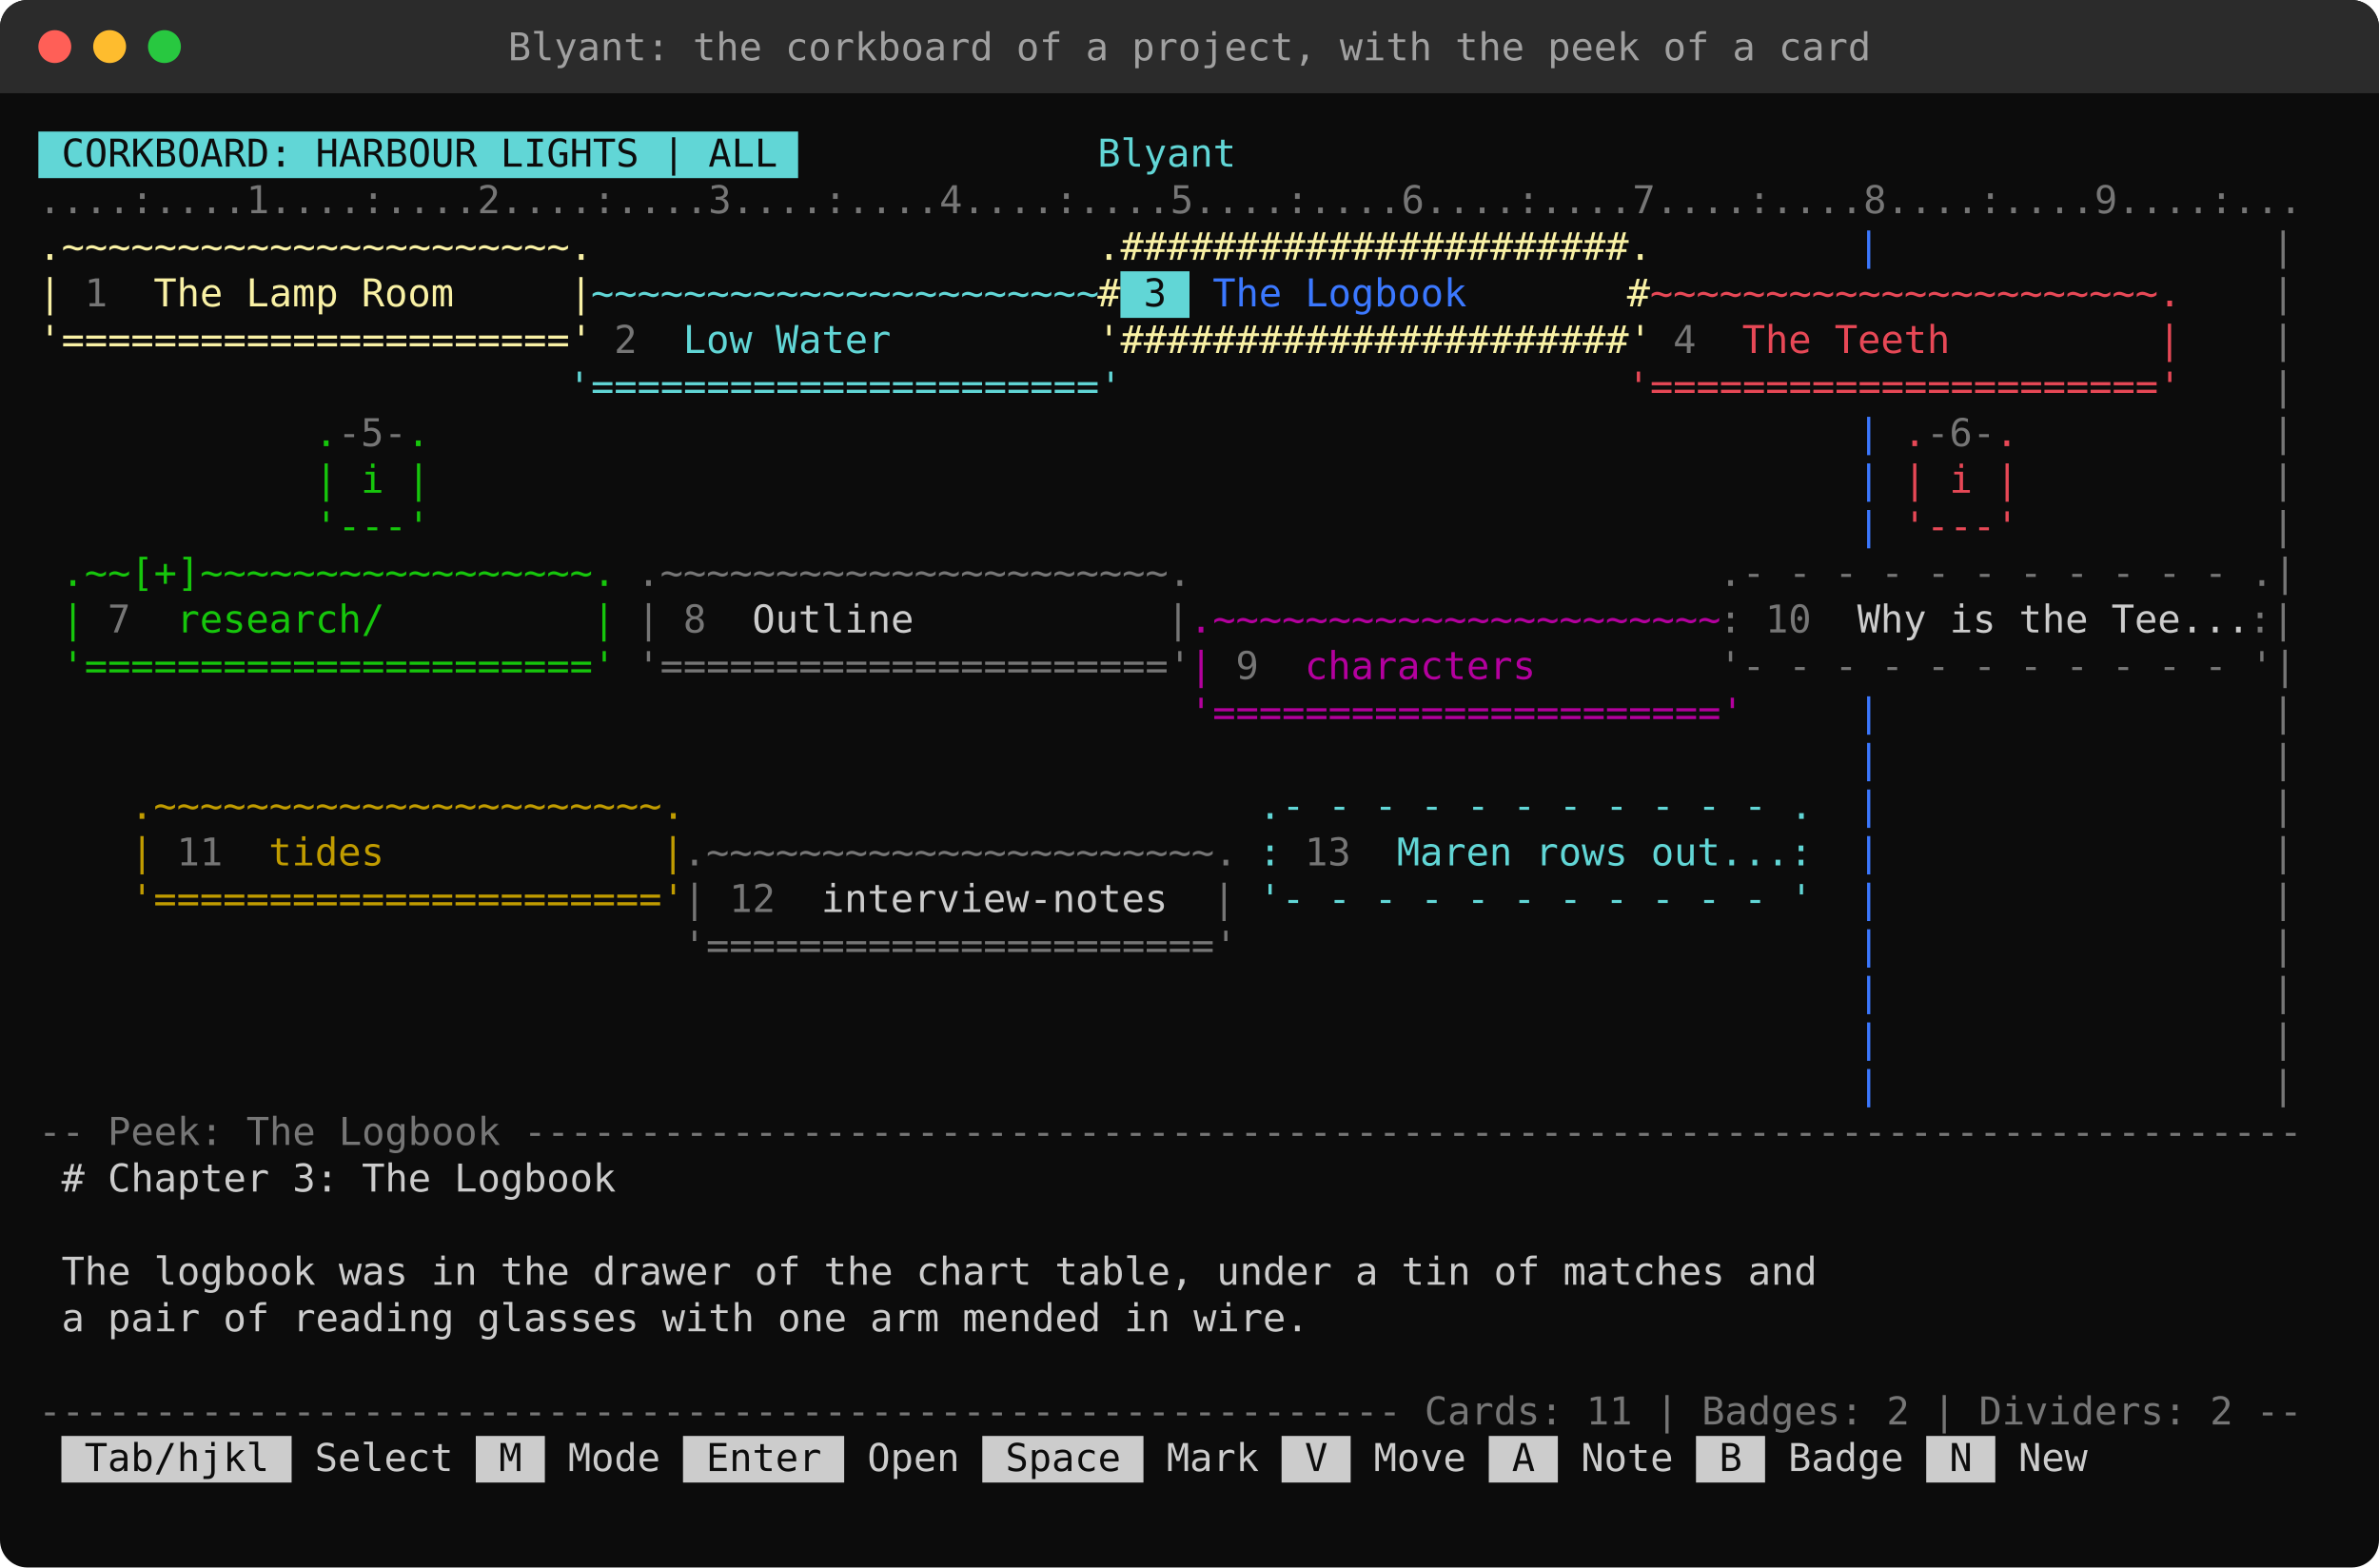
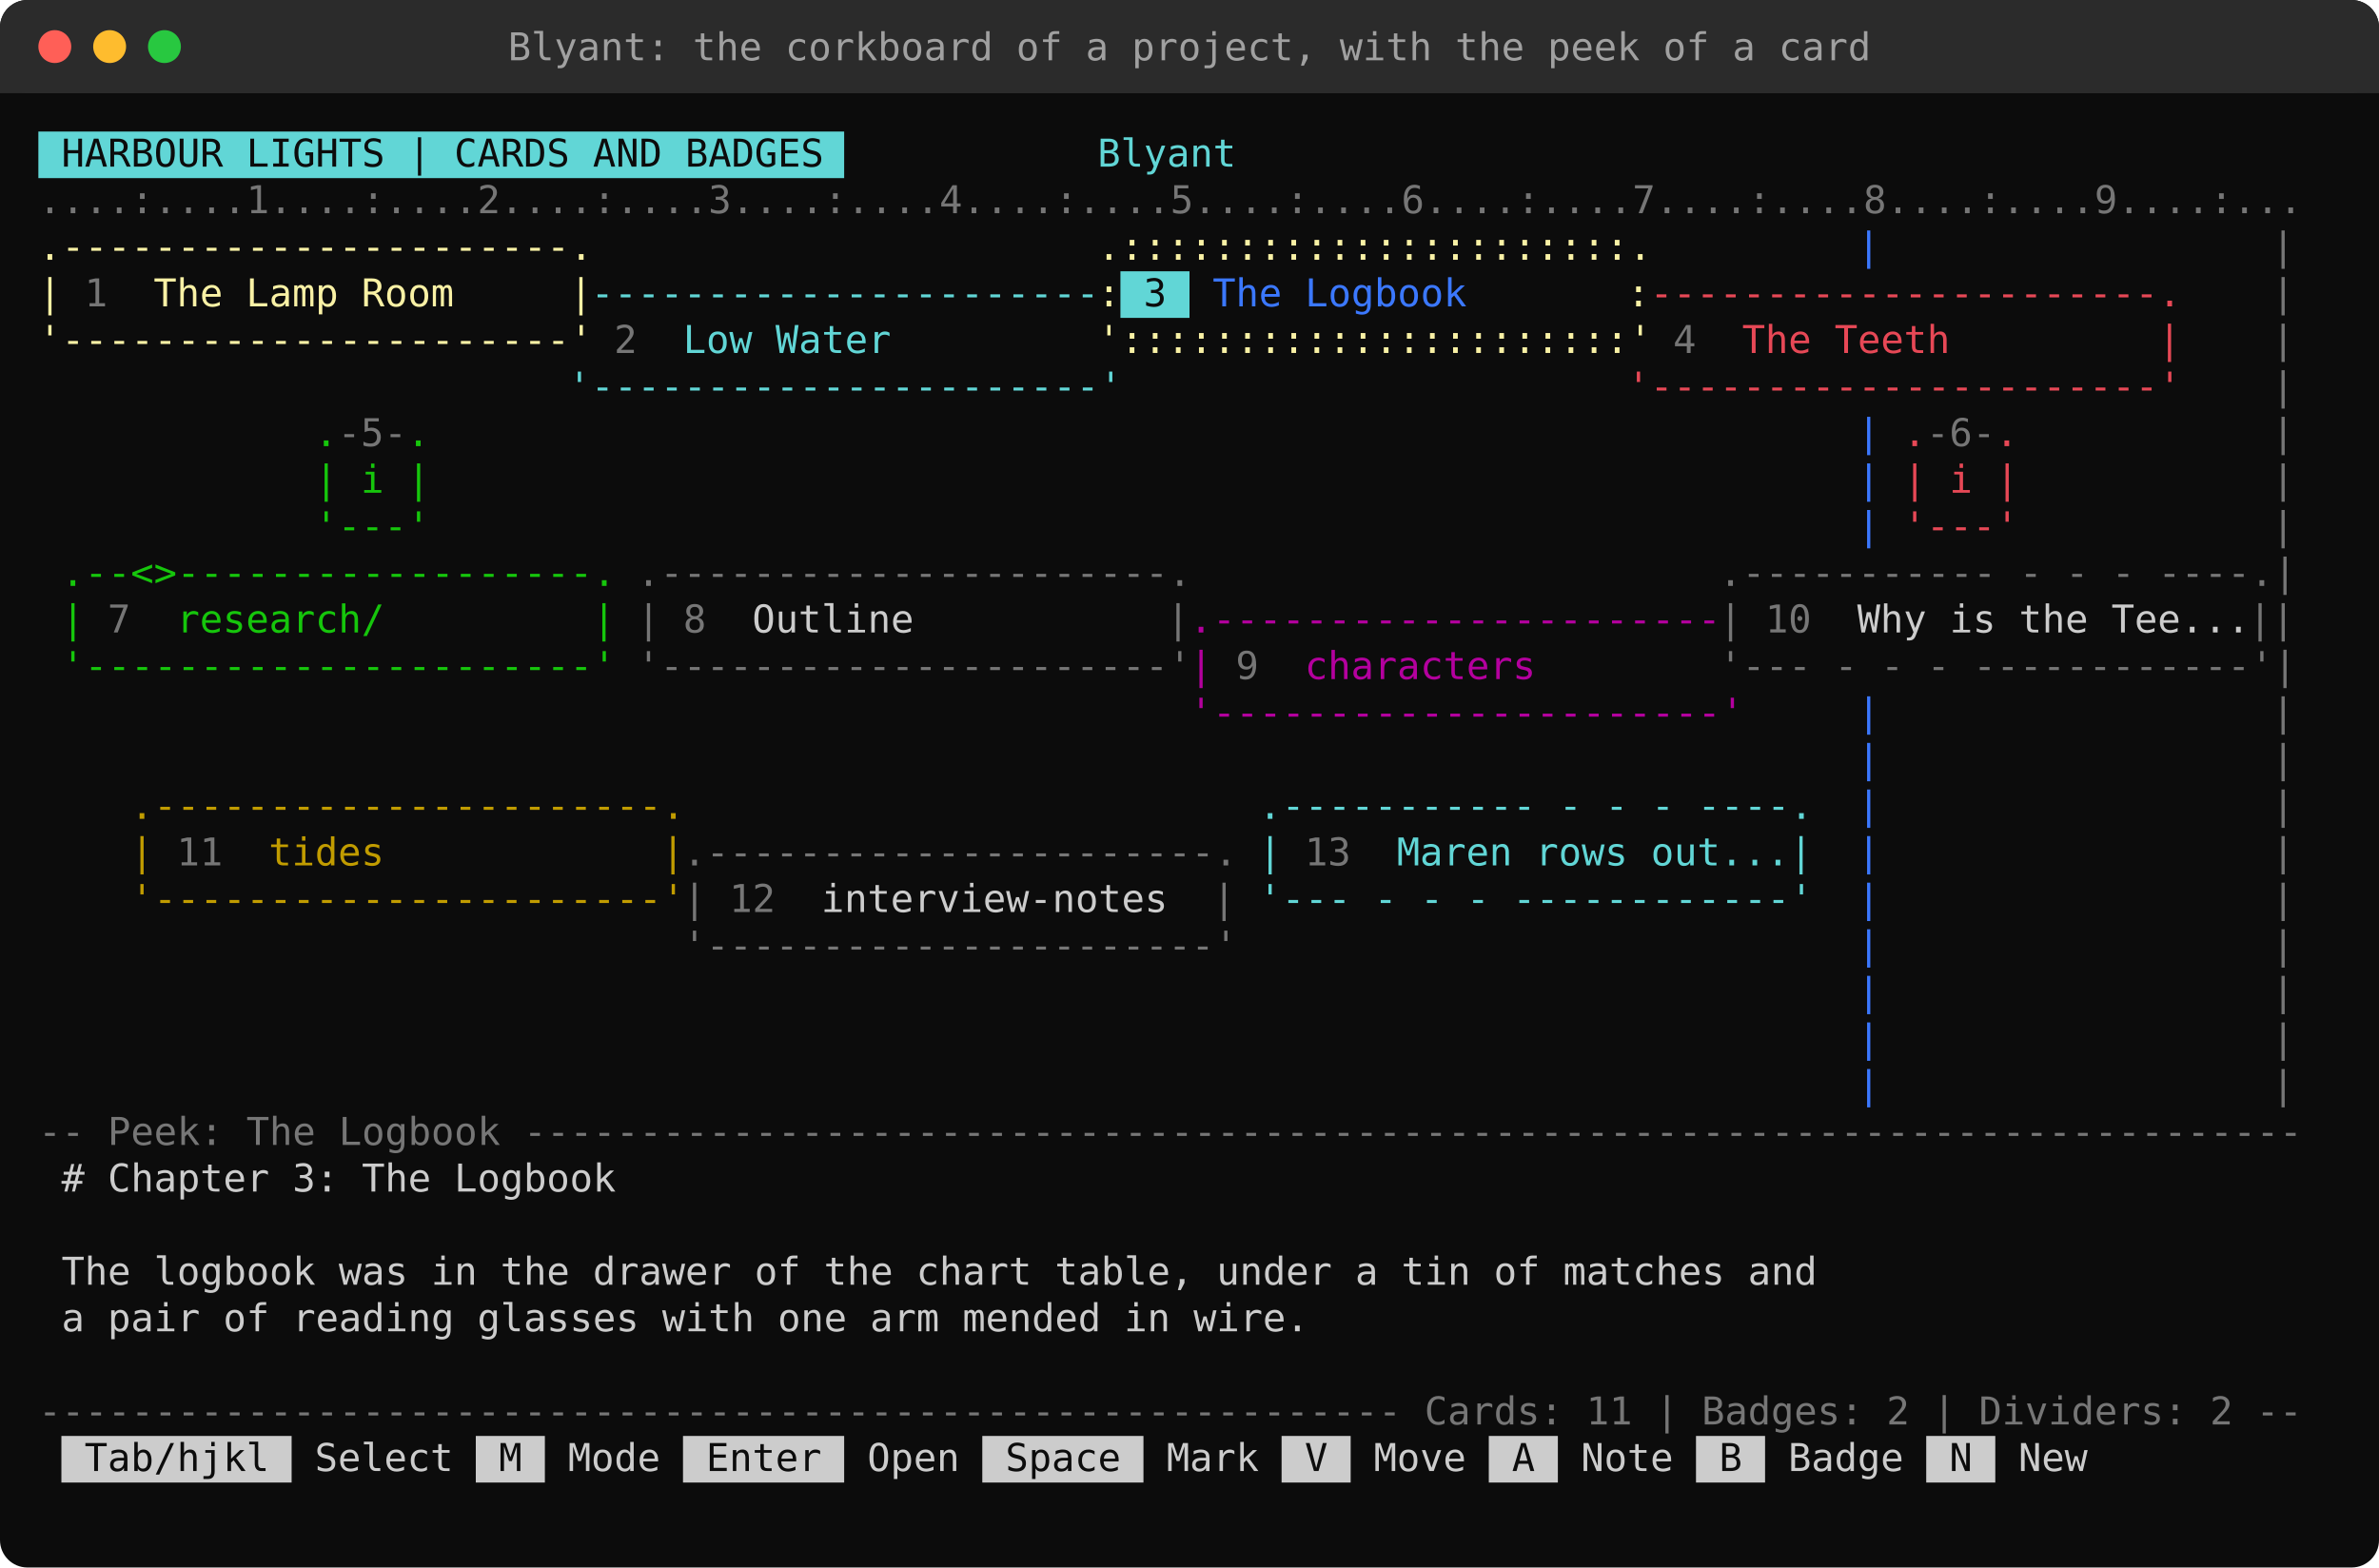
<svg xmlns="http://www.w3.org/2000/svg" width="868" height="572" viewBox="0 0 868 572">
  <style>text{font-family:"Cascadia Mono","Cascadia Code",Consolas,"DejaVu Sans Mono",Menlo,monospace;font-size:14px;white-space:pre}</style>
  <rect width="100%" height="100%" rx="10" fill="#0C0C0C" />
  <rect width="100%" height="34" rx="10" fill="#2B2B2B" />
  <rect y="24" width="100%" height="10" fill="#2B2B2B" />
  <circle cx="20" cy="17" r="6" fill="#FF5F57" />
  <circle cx="40" cy="17" r="6" fill="#FEBC2E" />
  <circle cx="60" cy="17" r="6" fill="#28C840" />
  <text x="434.0" y="22" fill="#A0A0A0" text-anchor="middle">Blyant: the corkboard of a project, with the peek of a card</text>
-   <rect x="14.0" y="48" width="277.2" height="17" fill="#61D6D6" />
-   <text x="14.0" y="60.8" fill="#0C0C0C" textLength="268.8" lengthAdjust="spacingAndGlyphs" xml:space="preserve"> CORKBOARD: HARBOUR LIGHTS | ALL</text>
+   <rect x="14.0" y="48" width="294.0" height="17" fill="#61D6D6" />
+   <text x="14.0" y="60.8" fill="#0C0C0C" textLength="285.6" lengthAdjust="spacingAndGlyphs" xml:space="preserve"> HARBOUR LIGHTS | CARDS AND BADGES</text>
  <text x="392.0" y="60.8" fill="#61D6D6" textLength="58.8" lengthAdjust="spacingAndGlyphs" xml:space="preserve"> Blyant</text>
  <text x="14.0" y="77.8" fill="#767676" textLength="823.2" lengthAdjust="spacingAndGlyphs" xml:space="preserve">....:....1....:....2....:....3....:....4....:....5....:....6....:....7....:....8....:....9....:...</text>
-   <text x="14.0" y="94.8" fill="#F9F1A5" textLength="201.6" lengthAdjust="spacingAndGlyphs" xml:space="preserve">.~~~~~~~~~~~~~~~~~~~~~~.</text>
-   <text x="400.4" y="94.8" fill="#F9F1A5" textLength="201.6" lengthAdjust="spacingAndGlyphs" xml:space="preserve">.######################.</text>
+   <text x="14.0" y="94.8" fill="#F9F1A5" textLength="201.6" lengthAdjust="spacingAndGlyphs" xml:space="preserve">.----------------------.</text>
+   <text x="400.4" y="94.8" fill="#F9F1A5" textLength="201.6" lengthAdjust="spacingAndGlyphs" xml:space="preserve">.::::::::::::::::::::::.</text>
  <text x="677.6" y="94.8" fill="#3B78FF" textLength="8.4" lengthAdjust="spacingAndGlyphs" xml:space="preserve">|</text>
  <text x="828.8" y="94.8" fill="#767676" textLength="8.4" lengthAdjust="spacingAndGlyphs" xml:space="preserve">|</text>
  <rect x="408.8" y="99" width="25.2" height="17" fill="#61D6D6" />
  <text x="14.0" y="111.8" fill="#F9F1A5" textLength="8.4" lengthAdjust="spacingAndGlyphs" xml:space="preserve">|</text>
  <text x="22.4" y="111.8" fill="#767676" textLength="16.8" lengthAdjust="spacingAndGlyphs" xml:space="preserve"> 1</text>
  <text x="47.6" y="111.8" fill="#F9F1A5" textLength="168.0" lengthAdjust="spacingAndGlyphs" xml:space="preserve"> The Lamp Room     |</text>
-   <text x="215.6" y="111.8" fill="#61D6D6" textLength="184.8" lengthAdjust="spacingAndGlyphs" xml:space="preserve">~~~~~~~~~~~~~~~~~~~~~~</text>
-   <text x="400.4" y="111.8" fill="#F9F1A5" textLength="8.4" lengthAdjust="spacingAndGlyphs" xml:space="preserve">#</text>
+   <text x="215.6" y="111.8" fill="#61D6D6" textLength="184.8" lengthAdjust="spacingAndGlyphs" xml:space="preserve">----------------------</text>
+   <text x="400.4" y="111.8" fill="#F9F1A5" textLength="8.4" lengthAdjust="spacingAndGlyphs" xml:space="preserve">:</text>
  <text x="408.8" y="111.8" fill="#0C0C0C" textLength="16.8" lengthAdjust="spacingAndGlyphs" xml:space="preserve"> 3</text>
  <text x="434.0" y="111.8" fill="#3B78FF" textLength="100.8" lengthAdjust="spacingAndGlyphs" xml:space="preserve"> The Logbook</text>
-   <text x="593.6" y="111.8" fill="#F9F1A5" textLength="8.4" lengthAdjust="spacingAndGlyphs" xml:space="preserve">#</text>
-   <text x="602.0" y="111.8" fill="#E74856" textLength="193.2" lengthAdjust="spacingAndGlyphs" xml:space="preserve">~~~~~~~~~~~~~~~~~~~~~~.</text>
+   <text x="593.6" y="111.8" fill="#F9F1A5" textLength="8.4" lengthAdjust="spacingAndGlyphs" xml:space="preserve">:</text>
+   <text x="602.0" y="111.8" fill="#E74856" textLength="193.2" lengthAdjust="spacingAndGlyphs" xml:space="preserve">----------------------.</text>
  <text x="828.8" y="111.8" fill="#767676" textLength="8.4" lengthAdjust="spacingAndGlyphs" xml:space="preserve">|</text>
-   <text x="14.0" y="128.8" fill="#F9F1A5" textLength="201.6" lengthAdjust="spacingAndGlyphs" xml:space="preserve">'======================'</text>
+   <text x="14.0" y="128.8" fill="#F9F1A5" textLength="201.6" lengthAdjust="spacingAndGlyphs" xml:space="preserve">'----------------------'</text>
  <text x="215.6" y="128.8" fill="#767676" textLength="16.8" lengthAdjust="spacingAndGlyphs" xml:space="preserve"> 2</text>
  <text x="240.8" y="128.8" fill="#61D6D6" textLength="84.0" lengthAdjust="spacingAndGlyphs" xml:space="preserve"> Low Water</text>
-   <text x="400.4" y="128.8" fill="#F9F1A5" textLength="201.6" lengthAdjust="spacingAndGlyphs" xml:space="preserve">'######################'</text>
+   <text x="400.4" y="128.8" fill="#F9F1A5" textLength="201.6" lengthAdjust="spacingAndGlyphs" xml:space="preserve">'::::::::::::::::::::::'</text>
  <text x="602.0" y="128.8" fill="#767676" textLength="16.8" lengthAdjust="spacingAndGlyphs" xml:space="preserve"> 4</text>
  <text x="627.2" y="128.8" fill="#E74856" textLength="168.0" lengthAdjust="spacingAndGlyphs" xml:space="preserve"> The Teeth         |</text>
  <text x="828.8" y="128.8" fill="#767676" textLength="8.4" lengthAdjust="spacingAndGlyphs" xml:space="preserve">|</text>
-   <text x="207.2" y="145.8" fill="#61D6D6" textLength="201.6" lengthAdjust="spacingAndGlyphs" xml:space="preserve">'======================'</text>
-   <text x="593.6" y="145.8" fill="#E74856" textLength="201.6" lengthAdjust="spacingAndGlyphs" xml:space="preserve">'======================'</text>
+   <text x="207.2" y="145.8" fill="#61D6D6" textLength="201.6" lengthAdjust="spacingAndGlyphs" xml:space="preserve">'----------------------'</text>
+   <text x="593.6" y="145.8" fill="#E74856" textLength="201.6" lengthAdjust="spacingAndGlyphs" xml:space="preserve">'----------------------'</text>
  <text x="828.8" y="145.8" fill="#767676" textLength="8.4" lengthAdjust="spacingAndGlyphs" xml:space="preserve">|</text>
  <text x="114.8" y="162.8" fill="#16C60C" textLength="8.4" lengthAdjust="spacingAndGlyphs" xml:space="preserve">.</text>
  <text x="123.2" y="162.8" fill="#767676" textLength="25.2" lengthAdjust="spacingAndGlyphs" xml:space="preserve">-5-</text>
  <text x="148.4" y="162.8" fill="#16C60C" textLength="8.4" lengthAdjust="spacingAndGlyphs" xml:space="preserve">.</text>
  <text x="677.6" y="162.8" fill="#3B78FF" textLength="8.4" lengthAdjust="spacingAndGlyphs" xml:space="preserve">|</text>
  <text x="694.4" y="162.8" fill="#E74856" textLength="8.4" lengthAdjust="spacingAndGlyphs" xml:space="preserve">.</text>
  <text x="702.8" y="162.8" fill="#767676" textLength="25.2" lengthAdjust="spacingAndGlyphs" xml:space="preserve">-6-</text>
  <text x="728.0" y="162.8" fill="#E74856" textLength="8.4" lengthAdjust="spacingAndGlyphs" xml:space="preserve">.</text>
  <text x="828.8" y="162.8" fill="#767676" textLength="8.4" lengthAdjust="spacingAndGlyphs" xml:space="preserve">|</text>
  <text x="114.8" y="179.8" fill="#16C60C" textLength="42.0" lengthAdjust="spacingAndGlyphs" xml:space="preserve">| i |</text>
  <text x="677.6" y="179.8" fill="#3B78FF" textLength="8.4" lengthAdjust="spacingAndGlyphs" xml:space="preserve">|</text>
  <text x="694.4" y="179.8" fill="#E74856" textLength="42.0" lengthAdjust="spacingAndGlyphs" xml:space="preserve">| i |</text>
  <text x="828.8" y="179.8" fill="#767676" textLength="8.4" lengthAdjust="spacingAndGlyphs" xml:space="preserve">|</text>
  <text x="114.8" y="196.8" fill="#16C60C" textLength="42.0" lengthAdjust="spacingAndGlyphs" xml:space="preserve">'---'</text>
  <text x="677.6" y="196.8" fill="#3B78FF" textLength="8.4" lengthAdjust="spacingAndGlyphs" xml:space="preserve">|</text>
  <text x="694.4" y="196.8" fill="#E74856" textLength="42.0" lengthAdjust="spacingAndGlyphs" xml:space="preserve">'---'</text>
  <text x="828.8" y="196.8" fill="#767676" textLength="8.4" lengthAdjust="spacingAndGlyphs" xml:space="preserve">|</text>
-   <text x="22.4" y="213.8" fill="#16C60C" textLength="201.6" lengthAdjust="spacingAndGlyphs" xml:space="preserve">.~~[+]~~~~~~~~~~~~~~~~~.</text>
-   <text x="232.4" y="213.8" fill="#767676" textLength="201.6" lengthAdjust="spacingAndGlyphs" xml:space="preserve">.~~~~~~~~~~~~~~~~~~~~~~.</text>
-   <text x="627.2" y="213.8" fill="#767676" textLength="210.0" lengthAdjust="spacingAndGlyphs" xml:space="preserve">.- - - - - - - - - - - .|</text>
+   <text x="22.4" y="213.8" fill="#16C60C" textLength="201.6" lengthAdjust="spacingAndGlyphs" xml:space="preserve">.--&lt;&gt;------------------.</text>
+   <text x="232.4" y="213.8" fill="#767676" textLength="201.6" lengthAdjust="spacingAndGlyphs" xml:space="preserve">.----------------------.</text>
+   <text x="627.2" y="213.8" fill="#767676" textLength="210.0" lengthAdjust="spacingAndGlyphs" xml:space="preserve">.----------- - - - ----.|</text>
  <text x="22.4" y="230.8" fill="#16C60C" textLength="8.4" lengthAdjust="spacingAndGlyphs" xml:space="preserve">|</text>
  <text x="30.8" y="230.8" fill="#767676" textLength="16.8" lengthAdjust="spacingAndGlyphs" xml:space="preserve"> 7</text>
  <text x="56.0" y="230.8" fill="#16C60C" textLength="168.0" lengthAdjust="spacingAndGlyphs" xml:space="preserve"> research/         |</text>
  <text x="232.4" y="230.8" fill="#767676" textLength="25.2" lengthAdjust="spacingAndGlyphs" xml:space="preserve">| 8</text>
  <text x="266.0" y="230.8" fill="#CCCCCC" textLength="67.2" lengthAdjust="spacingAndGlyphs" xml:space="preserve"> Outline</text>
  <text x="425.6" y="230.8" fill="#767676" textLength="8.4" lengthAdjust="spacingAndGlyphs" xml:space="preserve">|</text>
-   <text x="434.0" y="230.8" fill="#B4009E" textLength="193.2" lengthAdjust="spacingAndGlyphs" xml:space="preserve">.~~~~~~~~~~~~~~~~~~~~~~</text>
-   <text x="627.2" y="230.8" fill="#767676" textLength="33.6" lengthAdjust="spacingAndGlyphs" xml:space="preserve">: 10</text>
+   <text x="434.0" y="230.8" fill="#B4009E" textLength="193.2" lengthAdjust="spacingAndGlyphs" xml:space="preserve">.----------------------</text>
+   <text x="627.2" y="230.8" fill="#767676" textLength="33.6" lengthAdjust="spacingAndGlyphs" xml:space="preserve">| 10</text>
  <text x="669.2" y="230.8" fill="#CCCCCC" textLength="151.2" lengthAdjust="spacingAndGlyphs" xml:space="preserve"> Why is the Tee...</text>
-   <text x="820.4" y="230.8" fill="#767676" textLength="16.8" lengthAdjust="spacingAndGlyphs" xml:space="preserve">:|</text>
-   <text x="22.4" y="247.8" fill="#16C60C" textLength="201.6" lengthAdjust="spacingAndGlyphs" xml:space="preserve">'======================'</text>
-   <text x="232.4" y="247.8" fill="#767676" textLength="201.6" lengthAdjust="spacingAndGlyphs" xml:space="preserve">'======================'</text>
+   <text x="820.4" y="230.8" fill="#767676" textLength="16.8" lengthAdjust="spacingAndGlyphs" xml:space="preserve">||</text>
+   <text x="22.4" y="247.8" fill="#16C60C" textLength="201.6" lengthAdjust="spacingAndGlyphs" xml:space="preserve">'----------------------'</text>
+   <text x="232.4" y="247.8" fill="#767676" textLength="201.6" lengthAdjust="spacingAndGlyphs" xml:space="preserve">'----------------------'</text>
  <text x="434.0" y="247.8" fill="#B4009E" textLength="8.4" lengthAdjust="spacingAndGlyphs" xml:space="preserve">|</text>
  <text x="442.4" y="247.8" fill="#767676" textLength="16.8" lengthAdjust="spacingAndGlyphs" xml:space="preserve"> 9</text>
  <text x="467.6" y="247.8" fill="#B4009E" textLength="92.4" lengthAdjust="spacingAndGlyphs" xml:space="preserve"> characters</text>
-   <text x="627.2" y="247.8" fill="#767676" textLength="210.0" lengthAdjust="spacingAndGlyphs" xml:space="preserve">'- - - - - - - - - - - '|</text>
-   <text x="434.0" y="264.8" fill="#B4009E" textLength="201.6" lengthAdjust="spacingAndGlyphs" xml:space="preserve">'======================'</text>
+   <text x="627.2" y="247.8" fill="#767676" textLength="210.0" lengthAdjust="spacingAndGlyphs" xml:space="preserve">'--- - - - ------------'|</text>
+   <text x="434.0" y="264.8" fill="#B4009E" textLength="201.6" lengthAdjust="spacingAndGlyphs" xml:space="preserve">'----------------------'</text>
  <text x="677.6" y="264.8" fill="#3B78FF" textLength="8.4" lengthAdjust="spacingAndGlyphs" xml:space="preserve">|</text>
  <text x="828.8" y="264.8" fill="#767676" textLength="8.4" lengthAdjust="spacingAndGlyphs" xml:space="preserve">|</text>
  <text x="677.6" y="281.8" fill="#3B78FF" textLength="8.4" lengthAdjust="spacingAndGlyphs" xml:space="preserve">|</text>
  <text x="828.8" y="281.8" fill="#767676" textLength="8.4" lengthAdjust="spacingAndGlyphs" xml:space="preserve">|</text>
-   <text x="47.6" y="298.8" fill="#C19C00" textLength="201.6" lengthAdjust="spacingAndGlyphs" xml:space="preserve">.~~~~~~~~~~~~~~~~~~~~~~.</text>
-   <text x="459.2" y="298.8" fill="#61D6D6" textLength="201.6" lengthAdjust="spacingAndGlyphs" xml:space="preserve">.- - - - - - - - - - - .</text>
+   <text x="47.6" y="298.8" fill="#C19C00" textLength="201.6" lengthAdjust="spacingAndGlyphs" xml:space="preserve">.----------------------.</text>
+   <text x="459.2" y="298.8" fill="#61D6D6" textLength="201.6" lengthAdjust="spacingAndGlyphs" xml:space="preserve">.----------- - - - ----.</text>
  <text x="677.6" y="298.8" fill="#3B78FF" textLength="8.4" lengthAdjust="spacingAndGlyphs" xml:space="preserve">|</text>
  <text x="828.8" y="298.8" fill="#767676" textLength="8.4" lengthAdjust="spacingAndGlyphs" xml:space="preserve">|</text>
  <text x="47.6" y="315.8" fill="#C19C00" textLength="8.4" lengthAdjust="spacingAndGlyphs" xml:space="preserve">|</text>
  <text x="56.0" y="315.8" fill="#767676" textLength="25.2" lengthAdjust="spacingAndGlyphs" xml:space="preserve"> 11</text>
  <text x="89.6" y="315.8" fill="#C19C00" textLength="159.6" lengthAdjust="spacingAndGlyphs" xml:space="preserve"> tides            |</text>
-   <text x="249.2" y="315.8" fill="#767676" textLength="201.6" lengthAdjust="spacingAndGlyphs" xml:space="preserve">.~~~~~~~~~~~~~~~~~~~~~~.</text>
-   <text x="459.2" y="315.8" fill="#61D6D6" textLength="8.4" lengthAdjust="spacingAndGlyphs" xml:space="preserve">:</text>
+   <text x="249.2" y="315.8" fill="#767676" textLength="201.6" lengthAdjust="spacingAndGlyphs" xml:space="preserve">.----------------------.</text>
+   <text x="459.2" y="315.8" fill="#61D6D6" textLength="8.4" lengthAdjust="spacingAndGlyphs" xml:space="preserve">|</text>
  <text x="467.6" y="315.8" fill="#767676" textLength="25.2" lengthAdjust="spacingAndGlyphs" xml:space="preserve"> 13</text>
-   <text x="501.2" y="315.8" fill="#61D6D6" textLength="159.6" lengthAdjust="spacingAndGlyphs" xml:space="preserve"> Maren rows out...:</text>
+   <text x="501.2" y="315.8" fill="#61D6D6" textLength="159.6" lengthAdjust="spacingAndGlyphs" xml:space="preserve"> Maren rows out...|</text>
  <text x="677.6" y="315.8" fill="#3B78FF" textLength="8.4" lengthAdjust="spacingAndGlyphs" xml:space="preserve">|</text>
  <text x="828.8" y="315.8" fill="#767676" textLength="8.4" lengthAdjust="spacingAndGlyphs" xml:space="preserve">|</text>
-   <text x="47.6" y="332.8" fill="#C19C00" textLength="201.6" lengthAdjust="spacingAndGlyphs" xml:space="preserve">'======================'</text>
+   <text x="47.6" y="332.8" fill="#C19C00" textLength="201.6" lengthAdjust="spacingAndGlyphs" xml:space="preserve">'----------------------'</text>
  <text x="249.2" y="332.8" fill="#767676" textLength="33.6" lengthAdjust="spacingAndGlyphs" xml:space="preserve">| 12</text>
  <text x="291.2" y="332.8" fill="#CCCCCC" textLength="134.4" lengthAdjust="spacingAndGlyphs" xml:space="preserve"> interview-notes</text>
  <text x="442.4" y="332.8" fill="#767676" textLength="8.4" lengthAdjust="spacingAndGlyphs" xml:space="preserve">|</text>
-   <text x="459.2" y="332.8" fill="#61D6D6" textLength="201.6" lengthAdjust="spacingAndGlyphs" xml:space="preserve">'- - - - - - - - - - - '</text>
+   <text x="459.2" y="332.8" fill="#61D6D6" textLength="201.6" lengthAdjust="spacingAndGlyphs" xml:space="preserve">'--- - - - ------------'</text>
  <text x="677.6" y="332.8" fill="#3B78FF" textLength="8.4" lengthAdjust="spacingAndGlyphs" xml:space="preserve">|</text>
  <text x="828.8" y="332.8" fill="#767676" textLength="8.4" lengthAdjust="spacingAndGlyphs" xml:space="preserve">|</text>
-   <text x="249.2" y="349.8" fill="#767676" textLength="201.6" lengthAdjust="spacingAndGlyphs" xml:space="preserve">'======================'</text>
+   <text x="249.2" y="349.8" fill="#767676" textLength="201.6" lengthAdjust="spacingAndGlyphs" xml:space="preserve">'----------------------'</text>
  <text x="677.6" y="349.8" fill="#3B78FF" textLength="8.4" lengthAdjust="spacingAndGlyphs" xml:space="preserve">|</text>
  <text x="828.8" y="349.8" fill="#767676" textLength="8.4" lengthAdjust="spacingAndGlyphs" xml:space="preserve">|</text>
  <text x="677.6" y="366.8" fill="#3B78FF" textLength="8.4" lengthAdjust="spacingAndGlyphs" xml:space="preserve">|</text>
  <text x="828.8" y="366.8" fill="#767676" textLength="8.4" lengthAdjust="spacingAndGlyphs" xml:space="preserve">|</text>
  <text x="677.6" y="383.8" fill="#3B78FF" textLength="8.4" lengthAdjust="spacingAndGlyphs" xml:space="preserve">|</text>
  <text x="828.8" y="383.8" fill="#767676" textLength="8.4" lengthAdjust="spacingAndGlyphs" xml:space="preserve">|</text>
  <text x="677.6" y="400.8" fill="#3B78FF" textLength="8.4" lengthAdjust="spacingAndGlyphs" xml:space="preserve">|</text>
  <text x="828.8" y="400.8" fill="#767676" textLength="8.4" lengthAdjust="spacingAndGlyphs" xml:space="preserve">|</text>
  <text x="14.0" y="417.8" fill="#767676" textLength="823.2" lengthAdjust="spacingAndGlyphs" xml:space="preserve">-- Peek: The Logbook -----------------------------------------------------------------------------</text>
  <text x="14.0" y="434.8" fill="#CCCCCC" textLength="210.0" lengthAdjust="spacingAndGlyphs" xml:space="preserve"> # Chapter 3: The Logbook</text>
  <text x="14.0" y="468.8" fill="#CCCCCC" textLength="646.8" lengthAdjust="spacingAndGlyphs" xml:space="preserve"> The logbook was in the drawer of the chart table, under a tin of matches and</text>
  <text x="14.0" y="485.8" fill="#CCCCCC" textLength="462.0" lengthAdjust="spacingAndGlyphs" xml:space="preserve"> a pair of reading glasses with one arm mended in wire.</text>
  <text x="14.0" y="519.8" fill="#767676" textLength="823.2" lengthAdjust="spacingAndGlyphs" xml:space="preserve">----------------------------------------------------------- Cards: 11 | Badges: 2 | Dividers: 2 --</text>
  <rect x="22.4" y="524" width="84.0" height="17" fill="#CCCCCC" />
  <rect x="173.6" y="524" width="25.2" height="17" fill="#CCCCCC" />
  <rect x="249.2" y="524" width="58.8" height="17" fill="#CCCCCC" />
  <rect x="358.4" y="524" width="58.8" height="17" fill="#CCCCCC" />
  <rect x="467.6" y="524" width="25.2" height="17" fill="#CCCCCC" />
  <rect x="543.2" y="524" width="25.2" height="17" fill="#CCCCCC" />
  <rect x="618.8" y="524" width="25.2" height="17" fill="#CCCCCC" />
  <rect x="702.8" y="524" width="25.2" height="17" fill="#CCCCCC" />
  <text x="22.4" y="536.8" fill="#0C0C0C" textLength="75.6" lengthAdjust="spacingAndGlyphs" xml:space="preserve"> Tab/hjkl</text>
  <text x="106.4" y="536.8" fill="#CCCCCC" textLength="58.8" lengthAdjust="spacingAndGlyphs" xml:space="preserve"> Select</text>
  <text x="173.6" y="536.8" fill="#0C0C0C" textLength="16.8" lengthAdjust="spacingAndGlyphs" xml:space="preserve"> M</text>
  <text x="198.8" y="536.8" fill="#CCCCCC" textLength="42.0" lengthAdjust="spacingAndGlyphs" xml:space="preserve"> Mode</text>
  <text x="249.2" y="536.8" fill="#0C0C0C" textLength="50.4" lengthAdjust="spacingAndGlyphs" xml:space="preserve"> Enter</text>
  <text x="308.0" y="536.8" fill="#CCCCCC" textLength="42.0" lengthAdjust="spacingAndGlyphs" xml:space="preserve"> Open</text>
  <text x="358.4" y="536.8" fill="#0C0C0C" textLength="50.4" lengthAdjust="spacingAndGlyphs" xml:space="preserve"> Space</text>
  <text x="417.2" y="536.8" fill="#CCCCCC" textLength="42.0" lengthAdjust="spacingAndGlyphs" xml:space="preserve"> Mark</text>
  <text x="467.6" y="536.8" fill="#0C0C0C" textLength="16.8" lengthAdjust="spacingAndGlyphs" xml:space="preserve"> V</text>
  <text x="492.8" y="536.8" fill="#CCCCCC" textLength="42.0" lengthAdjust="spacingAndGlyphs" xml:space="preserve"> Move</text>
  <text x="543.2" y="536.8" fill="#0C0C0C" textLength="16.8" lengthAdjust="spacingAndGlyphs" xml:space="preserve"> A</text>
  <text x="568.4" y="536.8" fill="#CCCCCC" textLength="42.0" lengthAdjust="spacingAndGlyphs" xml:space="preserve"> Note</text>
  <text x="618.8" y="536.8" fill="#0C0C0C" textLength="16.8" lengthAdjust="spacingAndGlyphs" xml:space="preserve"> B</text>
  <text x="644.0" y="536.8" fill="#CCCCCC" textLength="50.4" lengthAdjust="spacingAndGlyphs" xml:space="preserve"> Badge</text>
  <text x="702.8" y="536.8" fill="#0C0C0C" textLength="16.8" lengthAdjust="spacingAndGlyphs" xml:space="preserve"> N</text>
  <text x="728.0" y="536.8" fill="#CCCCCC" textLength="33.6" lengthAdjust="spacingAndGlyphs" xml:space="preserve"> New</text>
</svg>
